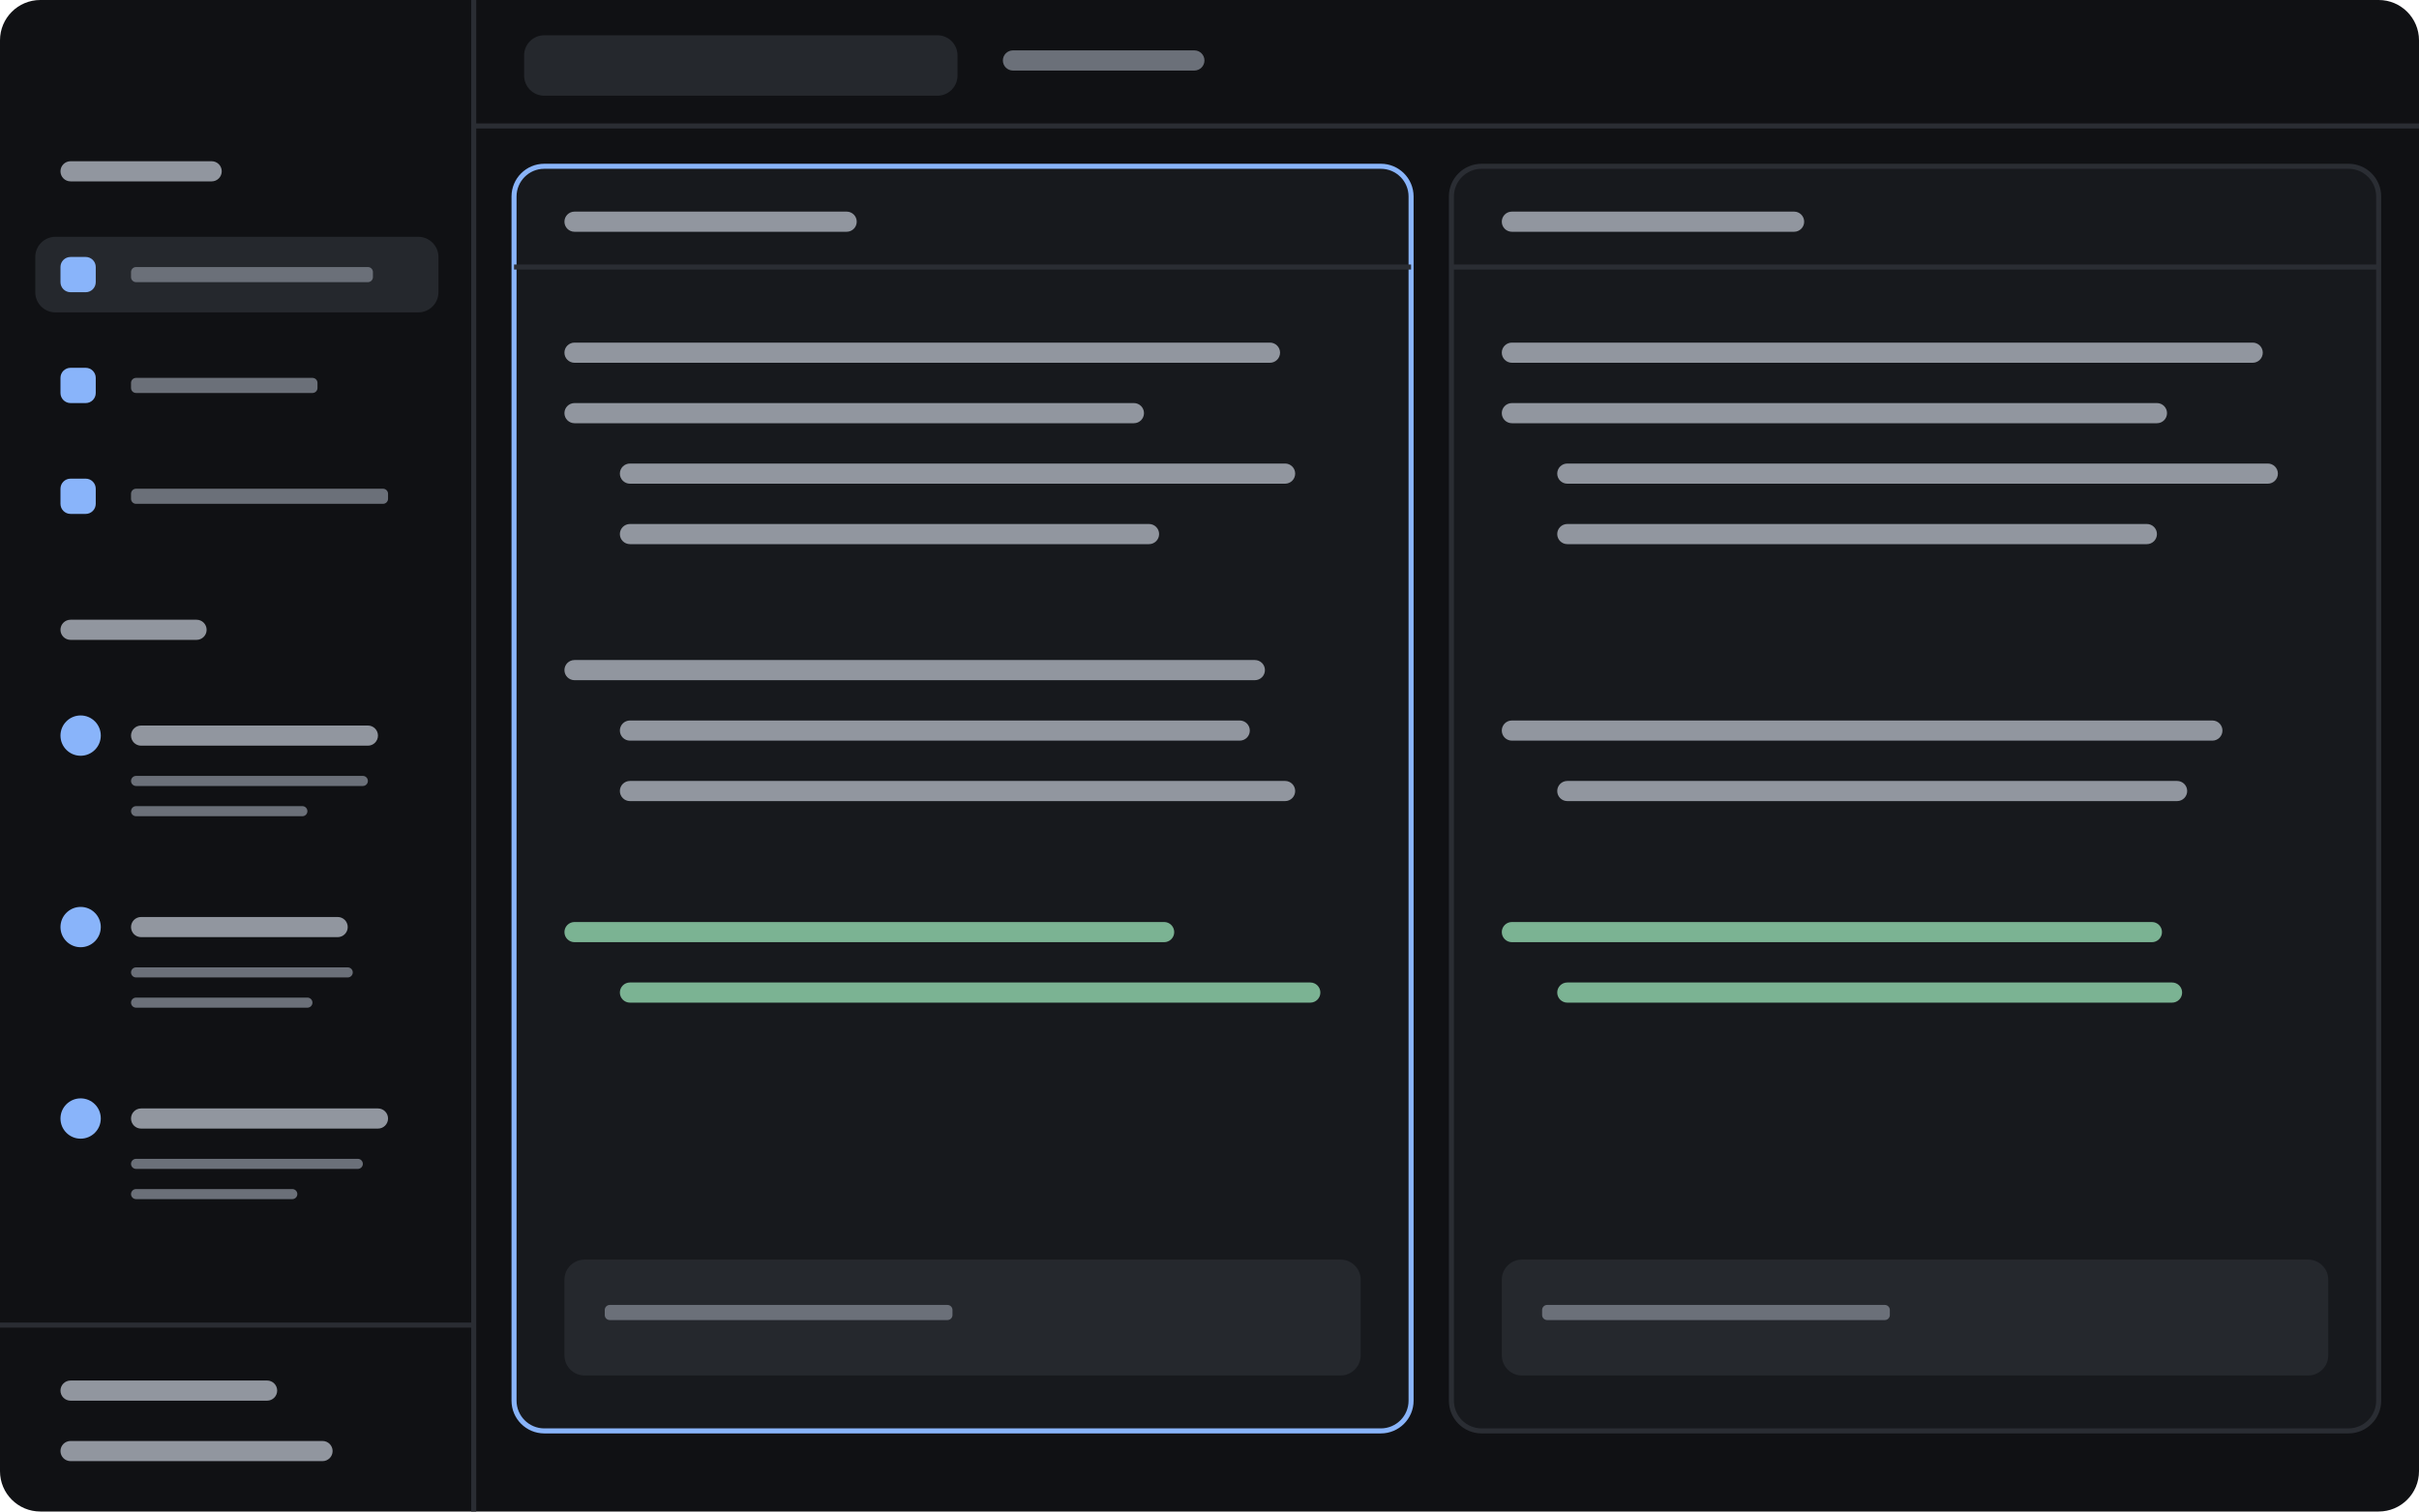
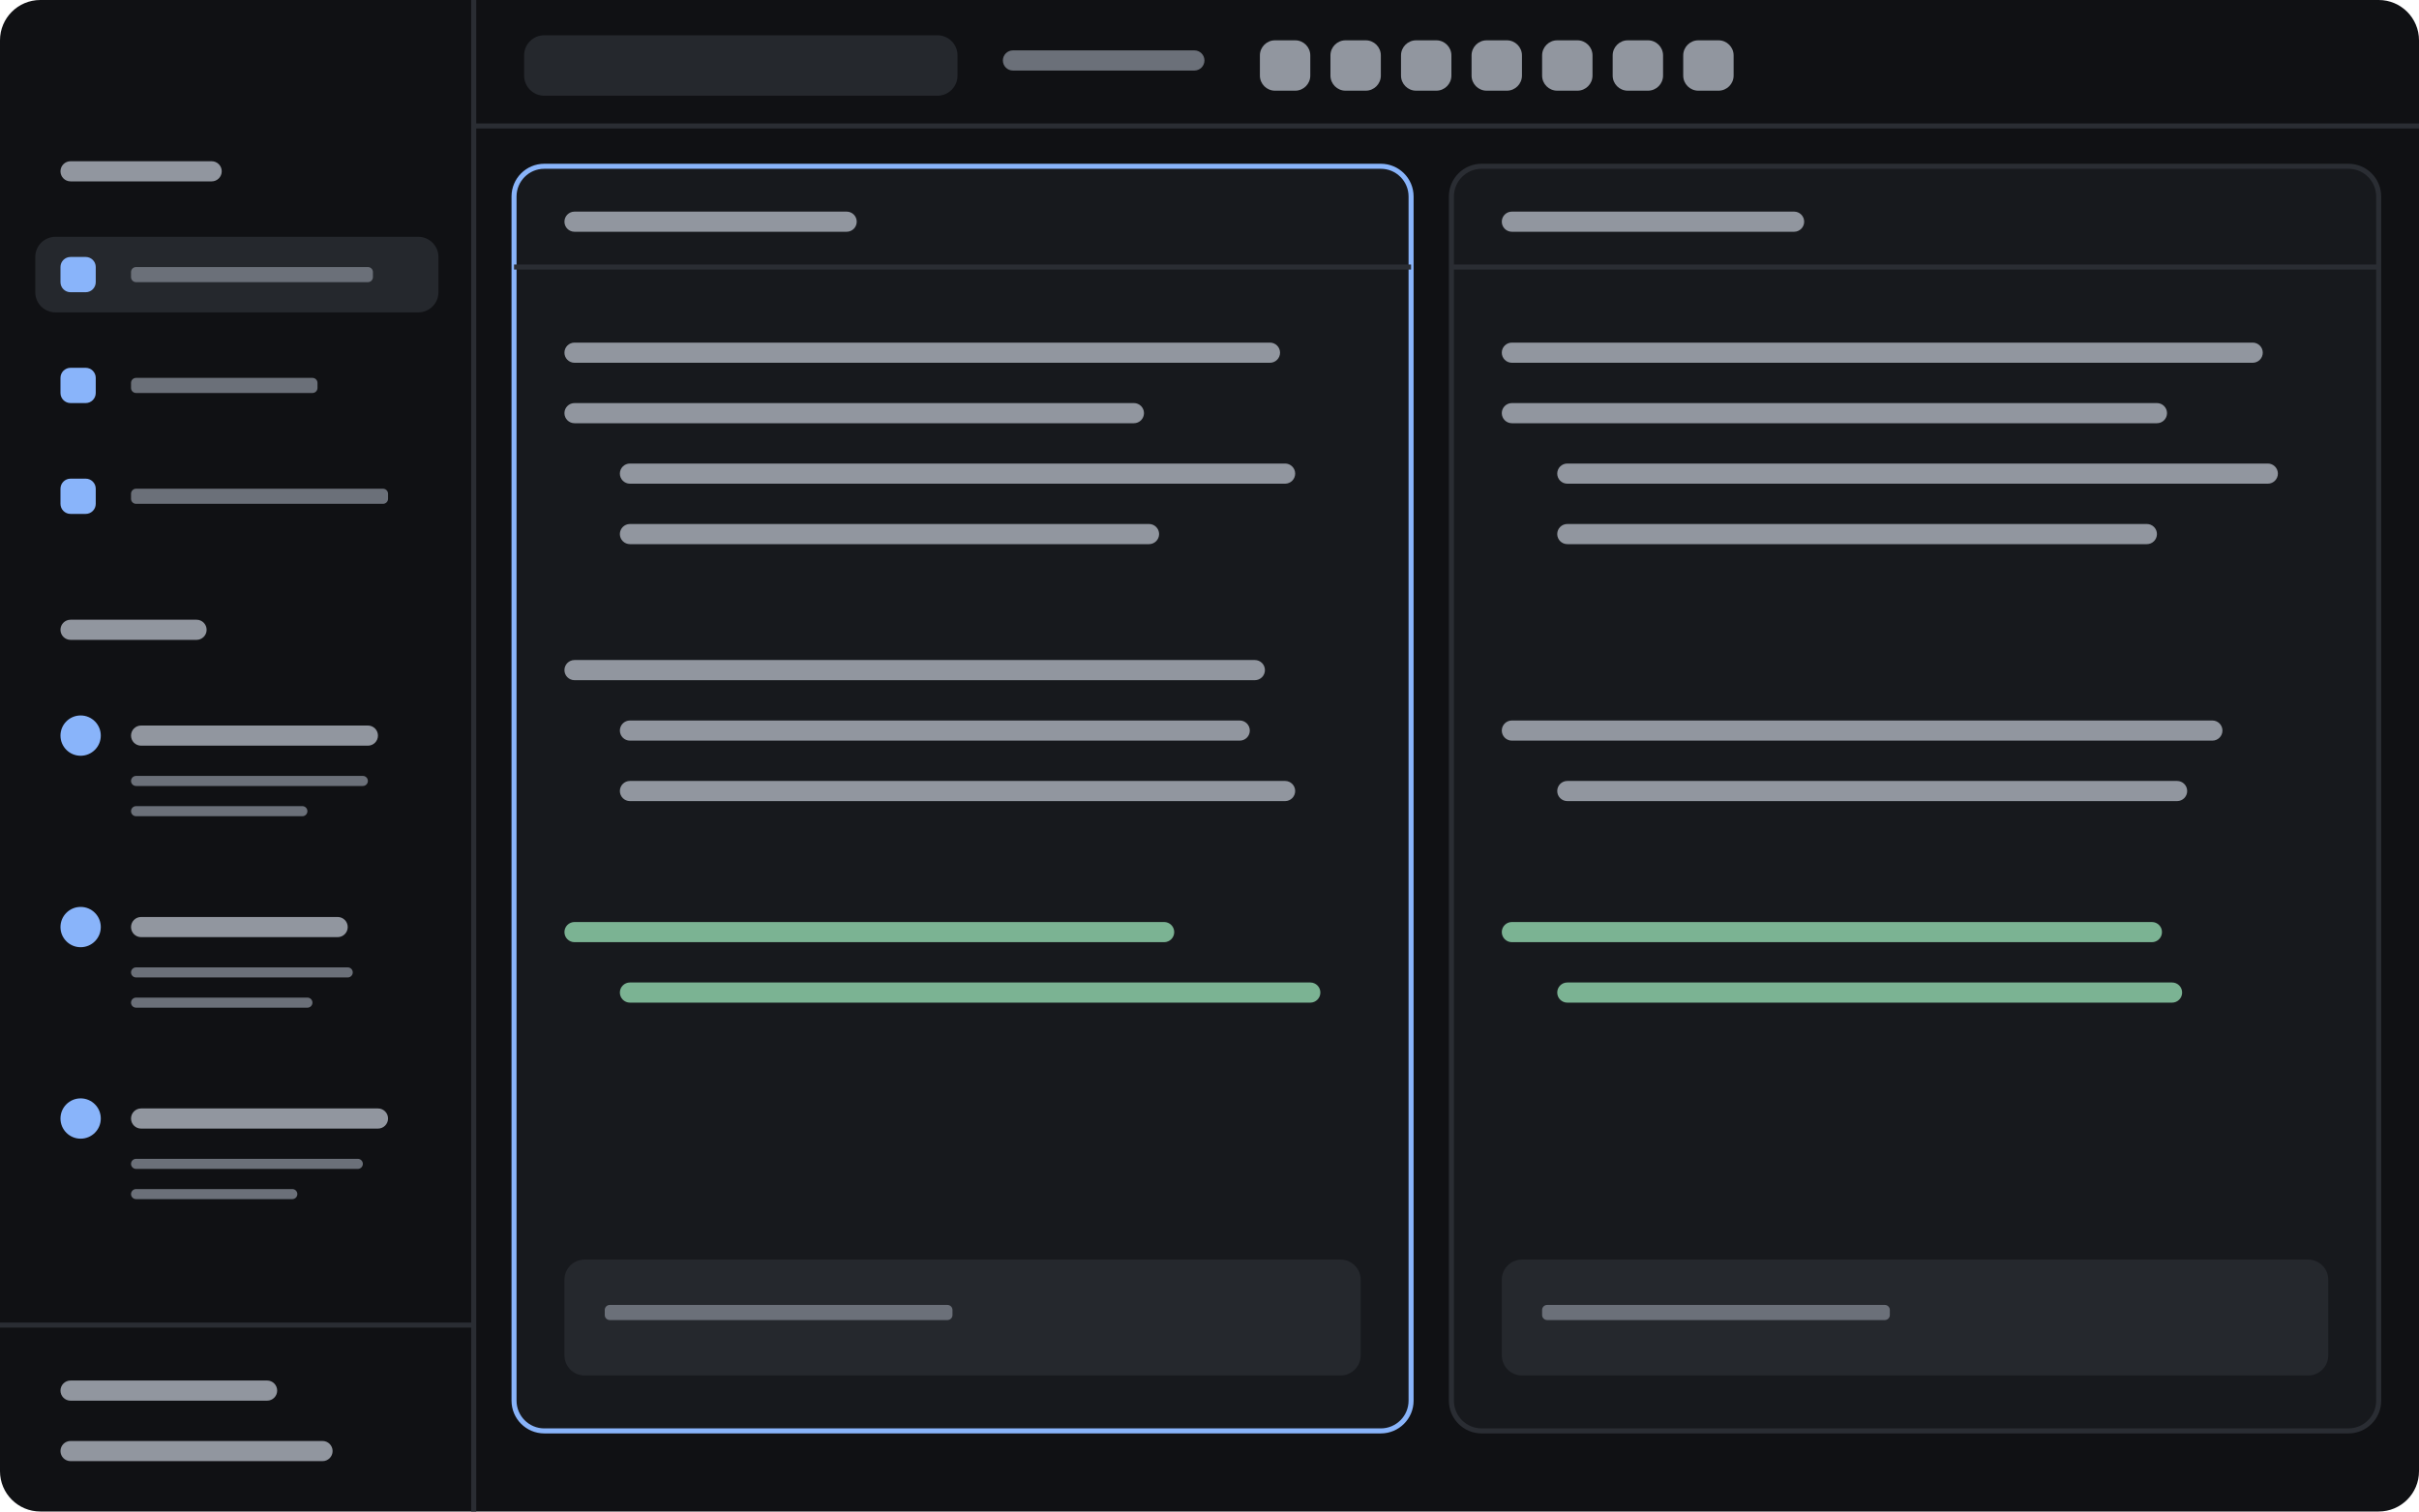
<svg xmlns="http://www.w3.org/2000/svg" viewBox="0 0 480 300" data-view="mission-control-classic">
  <rect width="480" height="300" rx="8" fill="#101114" />
  <path d="M94 0v300M94 25h386M0 263h94" stroke="#2a2d33" />
  <rect x="104" y="7" width="86" height="12" rx="4" fill="#25282d" />
  <rect x="199" y="10" width="40" height="4" rx="2" fill="#6b7079" />
+   <g fill="#91969f" data-region="source-buttons">
+     <rect data-source="jira" x="250" y="8" width="10" height="10" rx="3" />
+     <rect data-source="github" x="264" y="8" width="10" height="10" rx="3" />
+     <rect data-source="pulls" x="278" y="8" width="10" height="10" rx="3" />
+     <rect data-source="gitlab" x="292" y="8" width="10" height="10" rx="3" />
+     <rect data-source="merges" x="306" y="8" width="10" height="10" rx="3" />
+     <rect data-source="sessions" x="320" y="8" width="10" height="10" rx="3" />
+     <rect data-source="mods" x="334" y="8" width="10" height="10" rx="3" />
+   </g>
  <g fill="#91969f">
    <rect x="12" y="32" width="32" height="4" rx="2" />
    <rect x="12" y="123" width="29" height="4" rx="2" />
    <rect x="12" y="274" width="43" height="4" rx="2" />
    <rect x="12" y="286" width="54" height="4" rx="2" />
  </g>
  <rect x="7" y="47" width="80" height="15" rx="4" fill="#25282d" />
  <g fill="#6b7079">
    <rect x="26" y="53" width="48" height="3" rx="1" />
    <rect x="26" y="75" width="37" height="3" rx="1" />
    <rect x="26" y="97" width="51" height="3" rx="1" />
  </g>
  <g fill="#89b4fa">
    <rect x="12" y="51" width="7" height="7" rx="2" />
    <rect x="12" y="73" width="7" height="7" rx="2" />
    <rect x="12" y="95" width="7" height="7" rx="2" />
  </g>
  <g fill="#91969f">
    <rect x="26" y="144" width="49" height="4" rx="2" />
    <rect x="26" y="182" width="43" height="4" rx="2" />
    <rect x="26" y="220" width="51" height="4" rx="2" />
  </g>
  <g fill="#6b7079">
    <rect x="26" y="154" width="47" height="2" rx="1" />
    <rect x="26" y="160" width="35" height="2" rx="1" />
    <rect x="26" y="192" width="44" height="2" rx="1" />
    <rect x="26" y="198" width="36" height="2" rx="1" />
    <rect x="26" y="230" width="46" height="2" rx="1" />
    <rect x="26" y="236" width="33" height="2" rx="1" />
  </g>
  <g fill="#89b4fa">
    <circle cx="16" cy="146" r="4" />
    <circle cx="16" cy="184" r="4" />
    <circle cx="16" cy="222" r="4" />
  </g>
  <rect x="102" y="33" width="178" height="251" rx="6" fill="#17191d" stroke="#89b4fa" />
  <rect x="288" y="33" width="184" height="251" rx="6" fill="#17191d" stroke="#2a2d33" />
  <path d="M102 53h178M288 53h184" stroke="#2a2d33" />
  <g fill="#91969f">
    <rect x="112" y="42" width="58" height="4" rx="2" />
    <rect x="298" y="42" width="60" height="4" rx="2" />
    <rect x="112" y="68" width="142" height="4" rx="2" />
    <rect x="112" y="80" width="115" height="4" rx="2" />
    <rect x="123" y="92" width="134" height="4" rx="2" />
    <rect x="123" y="104" width="107" height="4" rx="2" />
    <rect x="112" y="131" width="139" height="4" rx="2" />
    <rect x="123" y="143" width="125" height="4" rx="2" />
    <rect x="123" y="155" width="134" height="4" rx="2" />
    <rect x="298" y="68" width="151" height="4" rx="2" />
    <rect x="298" y="80" width="132" height="4" rx="2" />
    <rect x="309" y="92" width="143" height="4" rx="2" />
    <rect x="309" y="104" width="119" height="4" rx="2" />
    <rect x="298" y="143" width="143" height="4" rx="2" />
    <rect x="309" y="155" width="125" height="4" rx="2" />
  </g>
  <g fill="#7bb393">
    <rect x="112" y="183" width="121" height="4" rx="2" />
    <rect x="123" y="195" width="139" height="4" rx="2" />
    <rect x="298" y="183" width="131" height="4" rx="2" />
    <rect x="309" y="195" width="124" height="4" rx="2" />
  </g>
  <rect x="112" y="250" width="158" height="23" rx="4" fill="#25282d" />
  <rect x="298" y="250" width="164" height="23" rx="4" fill="#25282d" />
  <g fill="#6b7079">
    <rect x="120" y="259" width="69" height="3" rx="1" />
    <rect x="306" y="259" width="69" height="3" rx="1" />
  </g>
</svg>
